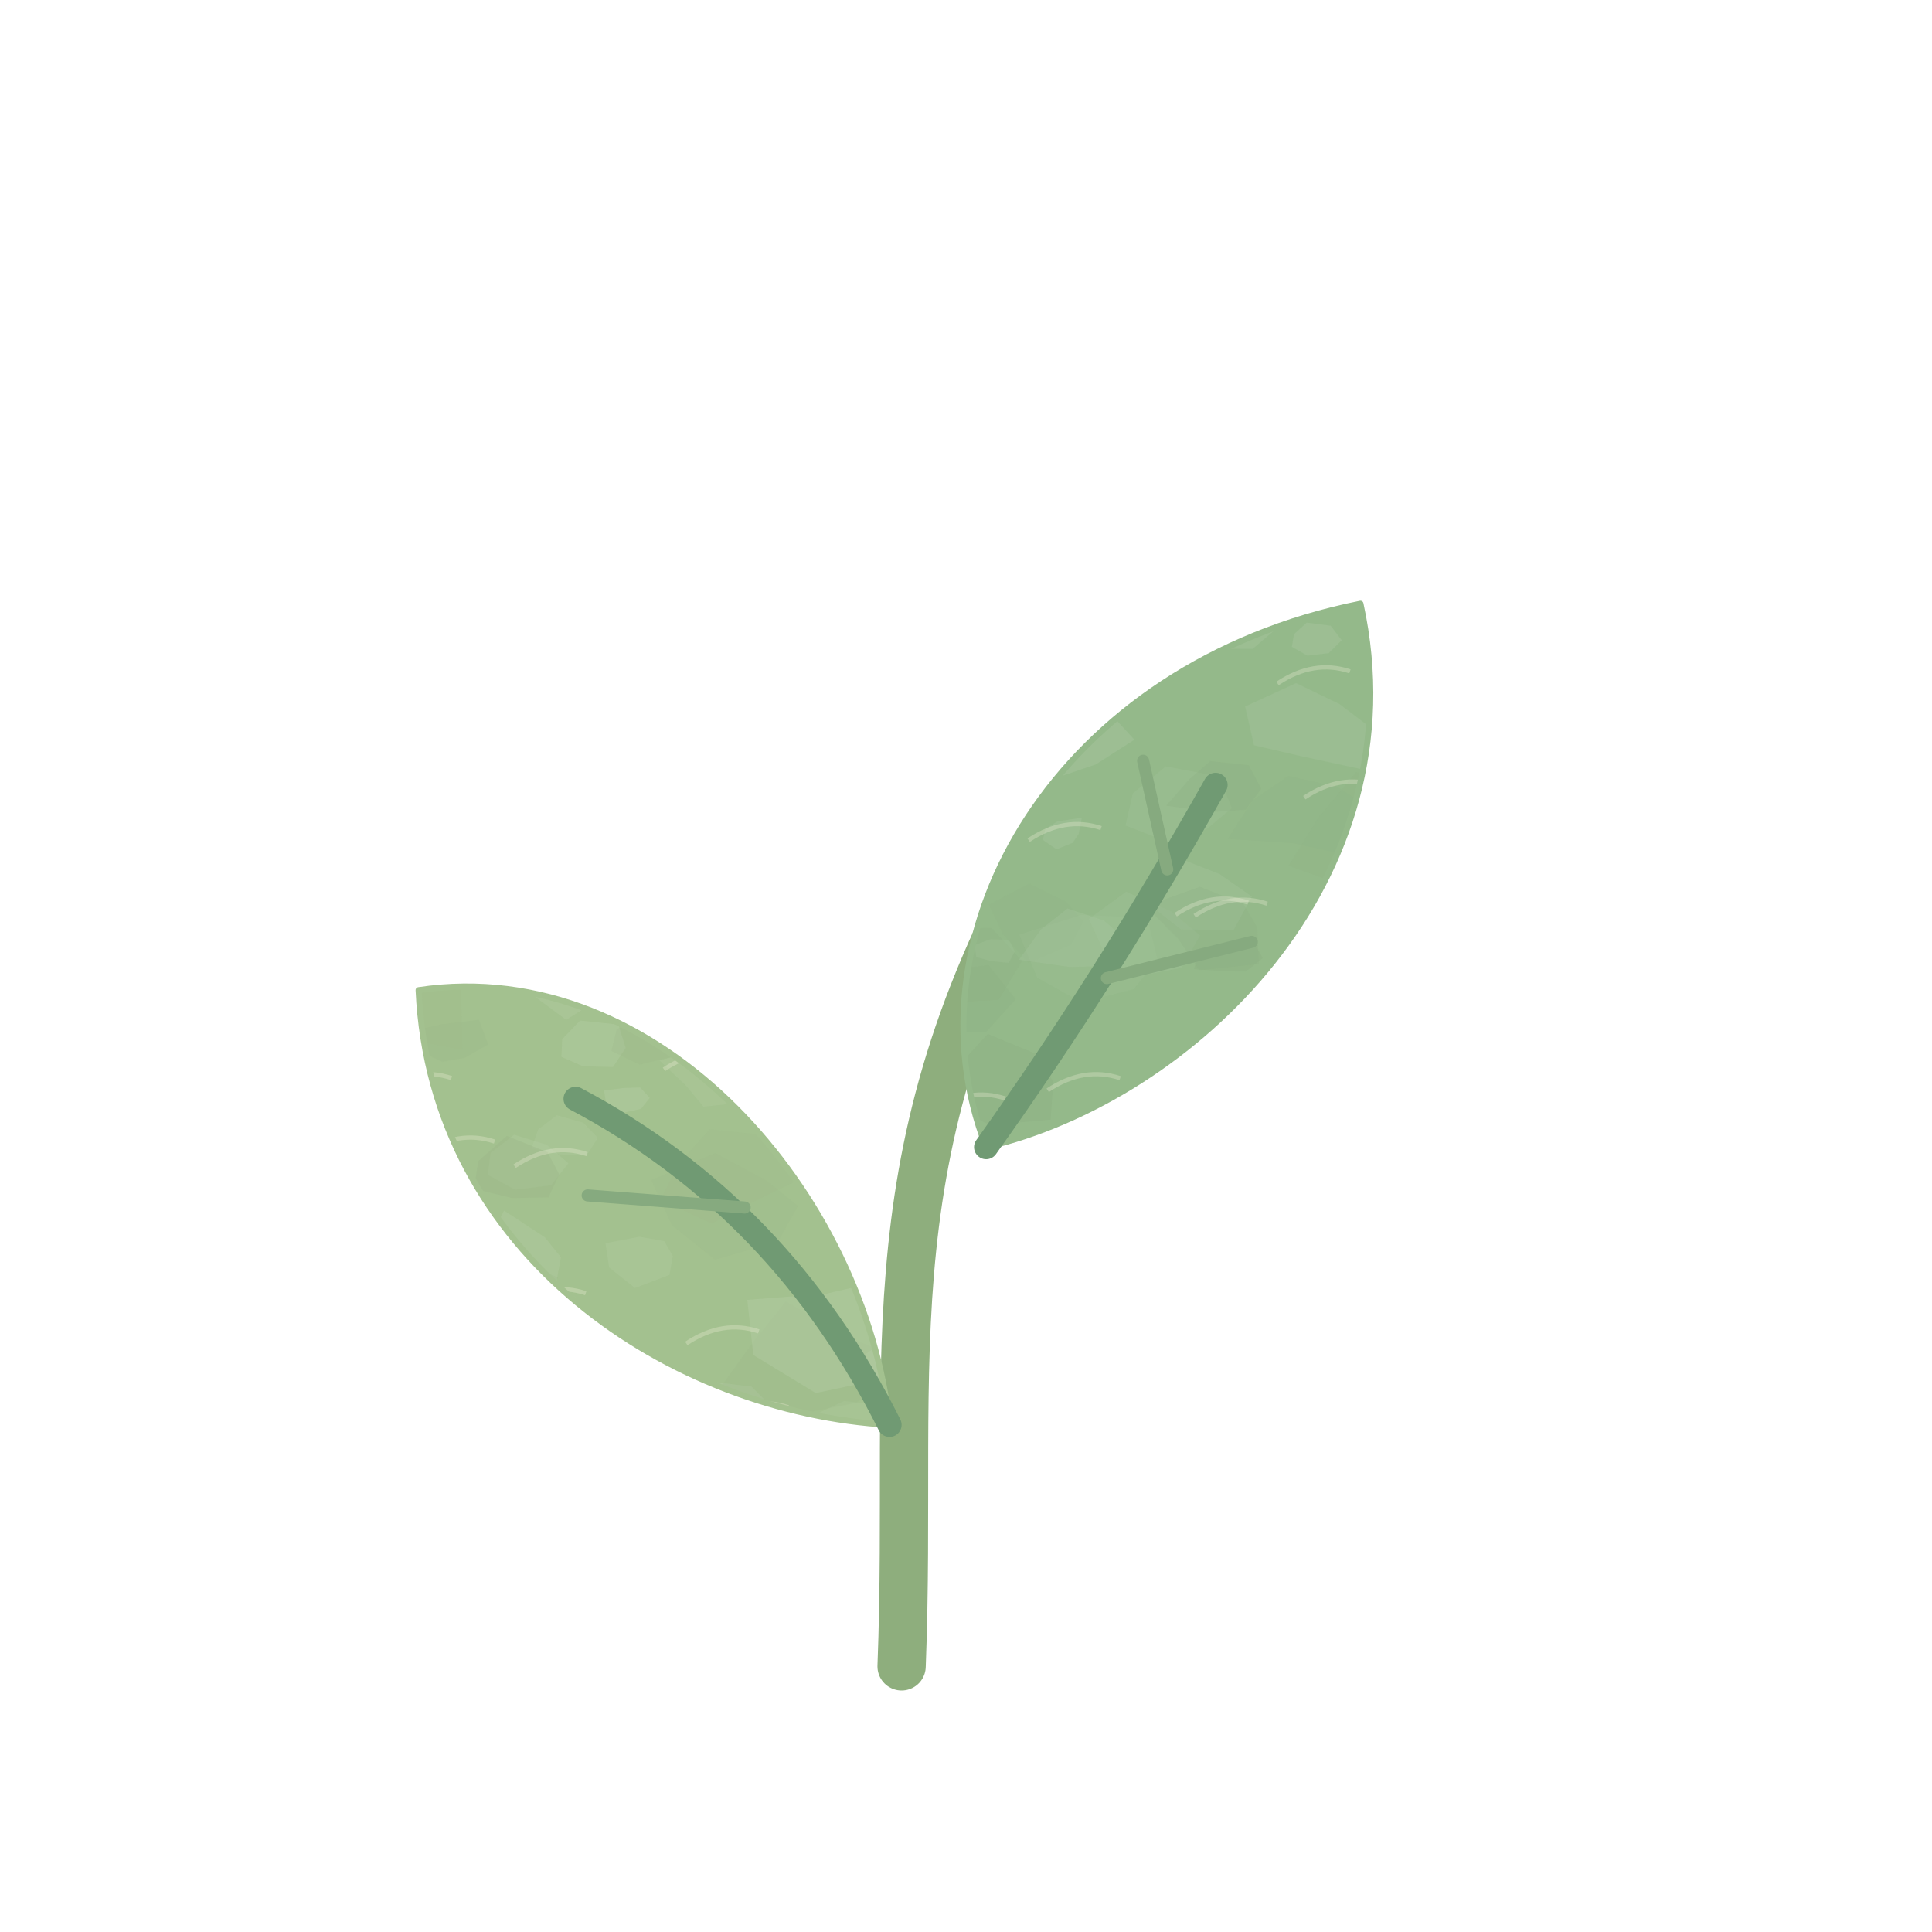
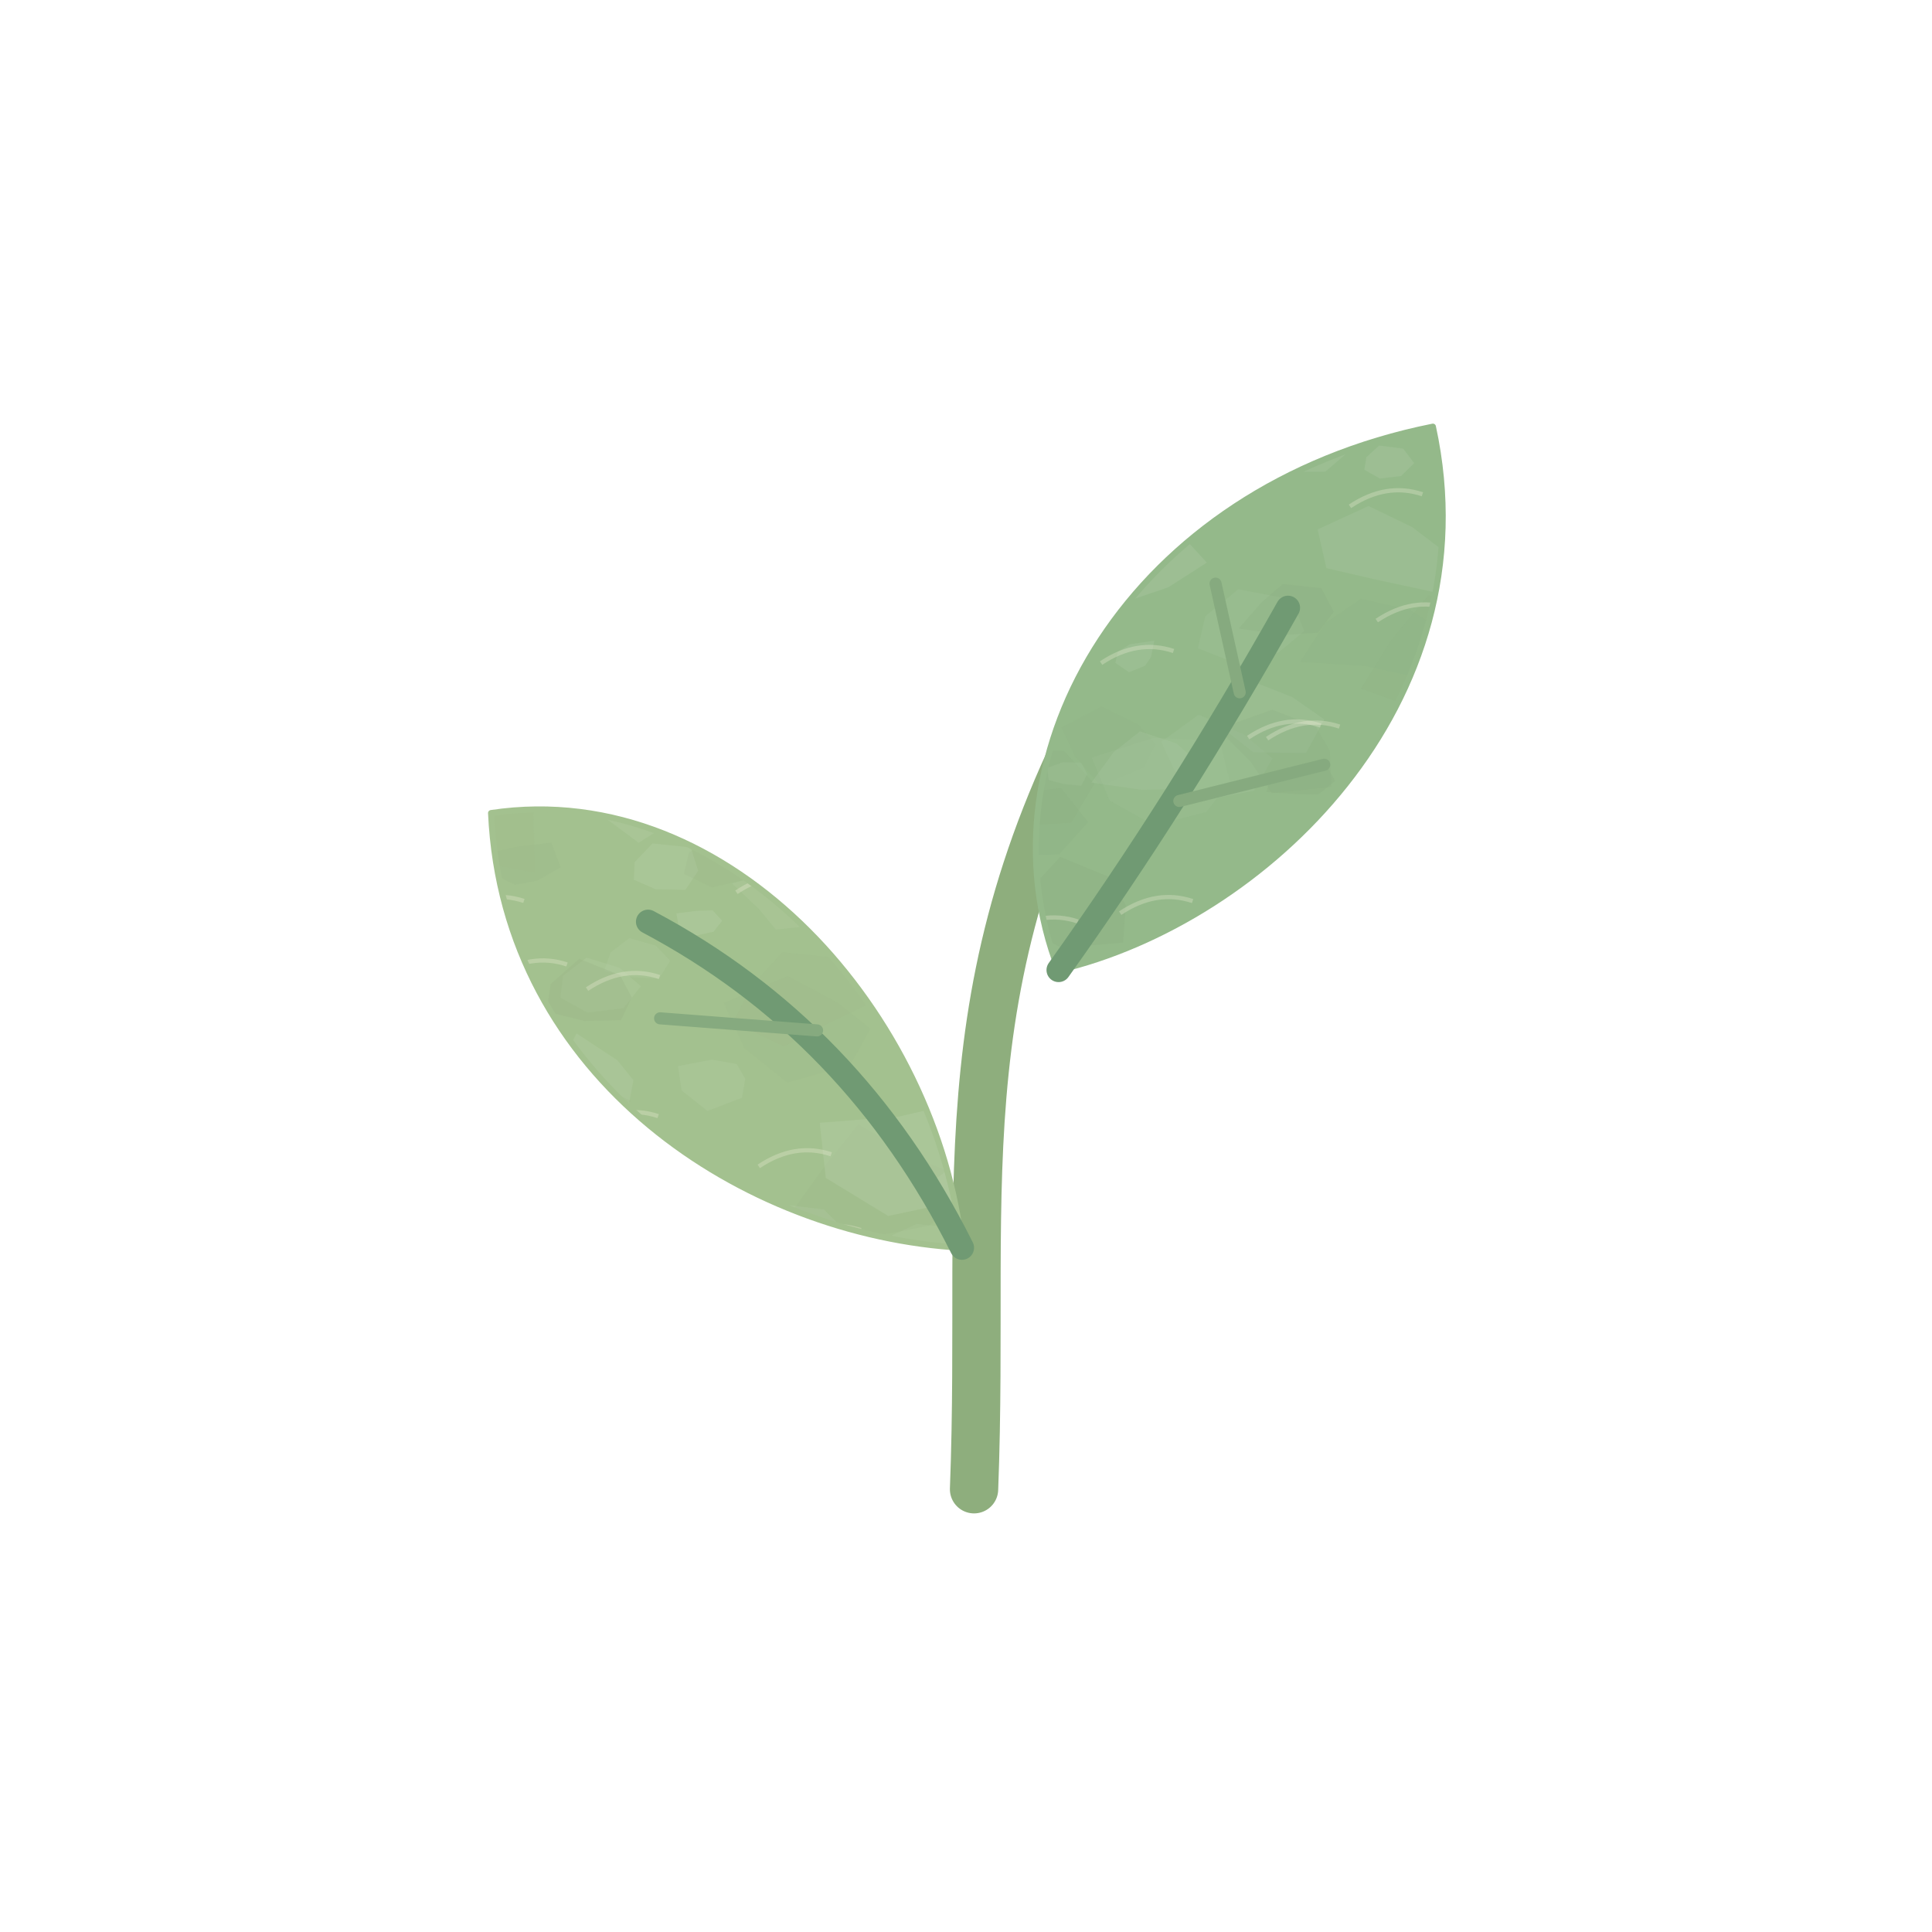
<svg xmlns="http://www.w3.org/2000/svg" width="240" height="240" viewBox="0 0 240 240" role="img" aria-labelledby="title">
-   <g transform="translate(112 207) scale(1.5)">
+   <g transform="translate(121 185) scale(1.5)">
    <path d="M0 0C1-26-3-43 13-70" fill="none" stroke="#8EAE7D" stroke-width="4" stroke-linecap="round" stroke-linejoin="round" />
    <g>
      <g clip-path="url(#paint-shape-1)">
        <g transform="translate(-96.0 -96.0)">
          <g clip-path="url(#paint-shape-1-tile-19-19)">
            <rect width="96" height="96" fill="#A3C18F" />
            <path d="M85.29 74.56L84.38 76.94L80.51 77.22L77.37 75.83L79.29 73.88L80.72 72.48L83.57 72.83Z" fill="#b7cfa8" opacity="0.29" />
            <path d="M99.04 78.97L97.23 82.14L92.48 81.44L86.42 81.14L89.25 77.69L92.43 76.37L96.08 76.74Z" fill="#b7cfa8" opacity="0.19" />
            <path d="M72.81 38.76L71.52 40.39L68.22 42.46L65.10 40.14L64.76 37.27L68.58 36.10L73.17 35.78Z" fill="#b7cfa8" opacity="0.28" />
            <path d="M59.53 40.85L59.67 44.98L53.57 43.82L49.36 42.50L48.26 38.87L53.59 37.94L59.50 36.87Z" fill="#98b385" opacity="0.13" />
            <path d="M73.15 44.78L72.10 46.36L69.63 46.31L67.83 45.52L67.89 44.07L69.37 42.52L72.54 42.85Z" fill="#b7cfa8" opacity="0.34" />
            <path d="M87.65 55.63L83.83 57.48L80.27 59.33L76.04 57.36L77.52 54.37L80.12 51.52L85.86 52.13Z" fill="#98b385" opacity="0.15" />
            <path d="M93.43 43.61L92.42 44.49L90.88 44.93L89.24 44.27L89.28 42.97L91.02 42.70L92.56 42.62Z" fill="#b7cfa8" opacity="0.20" />
            <path d="M84.53 47.23L82.96 49.29L79.59 49.65L78.18 47.94L75.96 45.83L79.60 44.84L83.39 44.82Z" fill="#b7cfa8" opacity="0.23" />
            <path d="M87.99 77.57L87.22 78.96L84.82 79.53L83.27 78.27L83.72 77.01L84.98 76.06L86.77 76.54Z" fill="#b7cfa8" opacity="0.32" />
            <path d="M67.79 62.12L67.35 64.50L63.07 66.02L61.54 63.02L61.56 61.22L63.08 58.25L66.46 60.47Z" fill="#b7cfa8" opacity="0.29" />
            <path d="M93.74 44.53L91.87 47.74L87.08 46.98L81.83 46.45L82.95 42.97L86.77 41.21L92.10 41.14Z" fill="#98b385" opacity="0.34" />
            <path d="M68.41 54.34L66.97 56.16L63.98 56.53L61.73 55.29L61.96 53.47L63.91 51.97L66.63 52.81Z" fill="#b7cfa8" opacity="0.24" />
            <path d="M70.84 52.23L69.91 53.71L67.62 53.59L65.36 53.09L65.90 51.54L67.45 50.36L69.64 50.98Z" fill="#b7cfa8" opacity="0.21" />
            <path d="M68.74 73.17L68.67 74.65L66.31 74.71L64.10 74.03L64.43 72.41L66.26 71.48L68.69 71.66Z" fill="#98b385" opacity="0.24" />
            <path d="M102.32 49.78L98.47 52.33L94.53 52.08L92.04 50.81L91.80 48.67L94.04 46.08L98.96 46.83Z" fill="#98b385" opacity="0.30" />
            <path d="M67.56 63.83L64.68 66.55L59.92 67.90L56.64 65.31L56.18 62.22L60.38 61.06L63.66 61.95Z" fill="#98b385" opacity="0.19" />
            <path d="M79.09 44.08L76.85 45.55L74.30 46.17L71.97 45.04L72.40 43.25L74.38 42.19L77.02 42.46Z" fill="#98b385" opacity="0.21" />
            <path d="M95.15 75.83L93.47 77.14L91.21 77.68L88.94 76.74L89.18 74.99L91.23 74.03L93.75 74.29Z" fill="#b7cfa8" opacity="0.21" />
            <path d="M77.05 62.01L76.78 63.58L73.92 64.67L71.78 62.97L71.48 60.96L74.29 60.42L76.35 60.79Z" fill="#b7cfa8" opacity="0.25" />
            <path d="M61.77 44.50L59.83 45.60L57.97 45.94L56.34 45.16L55.18 43.47L57.89 42.83L61.00 42.44Z" fill="#98b385" opacity="0.20" />
            <path d="M69.84 66.39L68.81 67.37L67.22 67.47L66.14 66.84L66.58 66.07L67.21 65.27L68.89 65.34Z" fill="#b7cfa8" opacity="0.16" />
            <path d="M67.65 55.26L66.76 57.16L63.73 57.22L60.60 56.45L60.93 54.16L63.30 52.07L66.68 53.42Z" fill="#98b385" opacity="0.31" />
            <path d="M96.75 70.91L92.24 74.18L86.68 75.28L80.74 73.25L83.49 69.43L86.42 65.79L91.12 68.54Z" fill="#98b385" opacity="0.18" />
            <path d="M95.92 70.76L95.38 71.59L93.78 72.40L92.52 71.34L92.82 70.28L93.92 69.51L95.91 69.50Z" fill="#b7cfa8" opacity="0.31" />
            <path d="M75.14 48.92L74.42 49.83L72.86 50.17L71.55 49.46L71.35 48.31L73.01 48.10L74.35 48.06Z" fill="#b7cfa8" opacity="0.36" />
            <path d="M87.43 57.86L85.76 60.84L80.54 62.33L76.97 59.47L75.26 55.72L80.57 53.49L84.74 55.72Z" fill="#98b385" opacity="0.16" />
            <path d="M97.63 68.01L95.60 71.95L88.89 73.37L83.72 70.22L83.22 65.65L89.76 65.14L96.10 63.67Z" fill="#b7cfa8" opacity="0.35" />
            <path d="M81.00 37.45L80.21 40.03L75.99 40.45L73.16 38.67L73.26 36.27L76.02 34.53L79.16 35.73Z" fill="#98b385" opacity="0.23" />
            <path d="M63.84 66.10q3 -2 6 -1" fill="none" stroke="#fff9e6" stroke-width=".35" opacity=".25" />
            <path d="M76.32 46.56q3 -2 6 -1" fill="none" stroke="#fff9e6" stroke-width=".35" opacity=".25" />
            <path d="M63.95 54.58q3 -2 6 -1" fill="none" stroke="#fff9e6" stroke-width=".35" opacity=".25" />
            <path d="M61.46 70.52q3 -2 6 -1" fill="none" stroke="#fff9e6" stroke-width=".35" opacity=".25" />
            <path d="M58.64 72.93q3 -2 6 -1" fill="none" stroke="#fff9e6" stroke-width=".35" opacity=".25" />
            <path d="M52.72 48.28q3 -2 6 -1" fill="none" stroke="#fff9e6" stroke-width=".35" opacity=".25" />
            <path d="M56.29 53.54q3 -2 6 -1" fill="none" stroke="#fff9e6" stroke-width=".35" opacity=".25" />
            <path d="M78.70 40.73q3 -2 6 -1" fill="none" stroke="#fff9e6" stroke-width=".35" opacity=".25" />
            <path d="M80.62 75.54q3 -2 6 -1" fill="none" stroke="#fff9e6" stroke-width=".35" opacity=".25" />
            <path d="M49.80 48.96q3 -2 6 -1" fill="none" stroke="#fff9e6" stroke-width=".35" opacity=".25" />
            <path d="M58.30 79.40q3 -2 6 -1" fill="none" stroke="#fff9e6" stroke-width=".35" opacity=".25" />
            <path d="M50.66 49.73q3 -2 6 -1" fill="none" stroke="#fff9e6" stroke-width=".35" opacity=".25" />
            <path d="M78.17 69.26q3 -2 6 -1" fill="none" stroke="#fff9e6" stroke-width=".35" opacity=".25" />
            <path d="M82.63 40.38q3 -2 6 -1" fill="none" stroke="#fff9e6" stroke-width=".35" opacity=".25" />
            <path d="M57.46 68.25q3 -2 6 -1" fill="none" stroke="#fff9e6" stroke-width=".35" opacity=".25" />
          </g>
        </g>
        <g transform="translate(0.0 -96.0)">
          <g clip-path="url(#paint-shape-1-tile-19-20)">
            <rect width="96" height="96" fill="#A3C18F" />
            <path d="M1.00 77.25q3 -2 6 -1" fill="none" stroke="#fff9e6" stroke-width=".35" opacity=".25" />
          </g>
        </g>
      </g>
      <path d="M-1-20C-19-21-39-34-40-56-20-59-3-39-1-20Z" fill="none" stroke="#A3C18F" stroke-width="0.5" stroke-linecap="round" stroke-linejoin="round" />
    </g>
    <g>
      <g clip-path="url(#paint-shape-2)">
        <g transform="translate(0.0 -96.0)">
          <g clip-path="url(#paint-shape-2-tile-19-20)">
            <rect width="96" height="96" fill="#94B98A" />
            <path d="M29.91 37.35L28.50 38.46L26.75 38.44L24.22 38.26L24.68 36.59L26.75 36.27L29.04 35.80Z" fill="#8aac80" opacity="0.30" />
            <path d="M24.72 35.47L23.17 38.16L18.62 39.01L16.62 36.49L15.51 34.10L18.60 31.85L22.32 33.48Z" fill="#acc8a4" opacity="0.18" />
            <path d="M39.81 25.55L37.29 28.90L32.38 27.83L27.00 27.48L29.08 24.26L32.03 22.26L36.11 23.16Z" fill="#8aac80" opacity="0.17" />
            <path d="M29.01 32.25L27.49 35.03L23.13 34.97L20.94 33.24L20.44 31.11L22.96 29.06L26.36 30.40Z" fill="#acc8a4" opacity="0.25" />
            <path d="M32.34 8.96L29.08 11.73L24.70 11.74L19.11 11.01L20.78 7.42L24.21 4.76L29.69 5.69Z" fill="#acc8a4" opacity="0.32" />
            <path d="M38.80 18.23L38.26 21.74L33.11 20.63L29.18 19.72L28.45 16.51L32.67 14.57L36.29 16.32Z" fill="#acc8a4" opacity="0.28" />
            <path d="M9.79 10.67L9.51 12.45L6.34 13.47L5.09 11.37L4.20 9.69L6.44 8.14L8.95 9.34Z" fill="#acc8a4" opacity="0.36" />
            <path d="M36.45 11.02L35.37 12.09L33.61 12.30L32.32 11.57L32.49 10.53L33.55 9.56L35.54 9.82Z" fill="#acc8a4" opacity="0.34" />
            <path d="M29.46 34.82L29.59 37.84L24.65 38.35L22.91 35.75L20.21 33.04L24.70 31.44L28.31 32.85Z" fill="#8aac80" opacity="0.24" />
            <path d="M9.34 22.28L8.81 23.57L6.58 24.12L4.75 23.05L4.89 21.55L6.73 20.88L9.35 20.54Z" fill="#acc8a4" opacity="0.27" />
            <path d="M38.92 46.86L36.19 49.04L31.75 51.90L28.59 48.41L27.41 44.95L31.65 41.53L36.77 44.22Z" fill="#acc8a4" opacity="0.18" />
            <path d="M9.97 37.58L8.04 40.80L2.86 41.08L-0.01 38.87L0.68 36.52L3.11 34.79L7.45 34.85Z" fill="#8aac80" opacity="0.24" />
            <path d="M19.28 19.26L16.08 21.31L12.40 22.56L10.22 20.30L8.84 17.78L12.83 17.18L16.83 16.59Z" fill="#acc8a4" opacity="0.34" />
            <path d="M15.04 34.31L14.04 36.23L10.47 37.75L8.37 35.35L7.22 32.92L10.57 31.17L13.66 32.70Z" fill="#8aac80" opacity="0.13" />
            <path d="M9.46 40.75L7.03 43.44L2.75 43.54L-0.28 42.00L-0.71 39.36L2.92 38.45L7.20 37.92Z" fill="#8aac80" opacity="0.23" />
            <path d="M15.22 54.23L13.15 56.81L8.99 57.08L5.46 55.65L5.87 52.94L9.34 52.39L12.52 52.18Z" fill="#acc8a4" opacity="0.15" />
            <path d="M21.18 37.42L19.23 39.91L14.91 41.02L11.23 38.96L9.75 35.41L14.89 33.77L20.34 34.02Z" fill="#acc8a4" opacity="0.13" />
            <path d="M18.67 35.93L17.21 37.99L13.93 38.08L9.72 37.48L11.57 34.95L13.74 33.24L16.76 34.24Z" fill="#acc8a4" opacity="0.25" />
            <path d="M9.37 36.78L8.88 37.74L7.42 37.60L6.18 37.26L6.05 36.26L7.36 35.79L8.88 35.83Z" fill="#acc8a4" opacity="0.19" />
            <path d="M45.61 27.35L42.49 29.77L37.96 31.83L32.03 29.70L34.48 25.77L37.63 21.95L44.77 23.08Z" fill="#8aac80" opacity="0.15" />
            <path d="M12.56 47.62L12.34 50.72L7.29 51.17L3.41 49.22L4.60 46.39L7.13 43.63L11.31 45.35Z" fill="#8aac80" opacity="0.34" />
            <path d="M9.73 17.83L8.82 20.91L3.42 22.46L-0.81 19.66L-1.15 15.89L3.30 12.85L9.21 14.44Z" fill="#acc8a4" opacity="0.13" />
            <path d="M14.66 27.07L14.17 27.80L12.83 28.34L11.70 27.56L11.91 26.64L12.91 26.02L14.93 25.72Z" fill="#acc8a4" opacity="0.30" />
            <path d="M42.81 32.08L42.02 33.27L40.16 33.20L38.29 32.79L38.94 31.58L39.92 30.27L41.89 30.99Z" fill="#acc8a4" opacity="0.13" />
            <path d="M27.35 24.93L25.24 26.68L22.11 27.75L18.54 26.36L19.15 23.70L21.88 21.47L26.31 22.31Z" fill="#acc8a4" opacity="0.18" />
            <path d="M5.52 45.52L4.23 48.58L-0.47 48.19L-4.92 47.21L-3.33 44.33L-0.76 42.02L3.89 42.74Z" fill="#acc8a4" opacity="0.17" />
            <path d="M43.34 16.01L42.39 16.65L41.15 17.31L39.92 16.54L40.43 15.64L41.31 15.15L42.29 15.45Z" fill="#acc8a4" opacity="0.12" />
            <path d="M29.79 23.33L28.49 25.06L25.68 25.26L21.91 24.72L23.83 22.53L25.56 21.03L28.76 21.37Z" fill="#8aac80" opacity="0.28" />
            <path d="M31.91 40.29q3 -2 6 -1" fill="none" stroke="#fff9e6" stroke-width=".35" opacity=".25" />
            <path d="M39.50 16.53q3 -2 6 -1" fill="none" stroke="#fff9e6" stroke-width=".35" opacity=".25" />
            <path d="M33.35 24.06q3 -2 6 -1" fill="none" stroke="#fff9e6" stroke-width=".35" opacity=".25" />
            <path d="M26.19 9.69q3 -2 6 -1" fill="none" stroke="#fff9e6" stroke-width=".35" opacity=".25" />
            <path d="M24.27 33.84q3 -2 6 -1" fill="none" stroke="#fff9e6" stroke-width=".35" opacity=".25" />
            <path d="M31.13 14.60q3 -2 6 -1" fill="none" stroke="#fff9e6" stroke-width=".35" opacity=".25" />
            <path d="M10.52 27.58q3 -2 6 -1" fill="none" stroke="#fff9e6" stroke-width=".35" opacity=".25" />
            <path d="M12.10 48.29q3 -2 6 -1" fill="none" stroke="#fff9e6" stroke-width=".35" opacity=".25" />
            <path d="M35.49 7.77q3 -2 6 -1" fill="none" stroke="#fff9e6" stroke-width=".35" opacity=".25" />
            <path d="M2.60 49.98q3 -2 6 -1" fill="none" stroke="#fff9e6" stroke-width=".35" opacity=".25" />
            <path d="M26.83 6.21q3 -2 6 -1" fill="none" stroke="#fff9e6" stroke-width=".35" opacity=".25" />
            <path d="M22.70 33.75q3 -2 6 -1" fill="none" stroke="#fff9e6" stroke-width=".35" opacity=".25" />
          </g>
        </g>
      </g>
      <path d="M7-43C0-61 13-83 38-88 43-65 24-47 7-43Z" fill="none" stroke="#94B98A" stroke-width="0.5" stroke-linecap="round" stroke-linejoin="round" />
    </g>
    <path d="M-1-20Q-10-38-27-47 M7-43Q17-57 26-73" fill="none" stroke="#709A73" stroke-width="2" stroke-linecap="round" stroke-linejoin="round" />
    <path d="M-13-38l-13-1 M17-57l12-3 M22-66l-2-9" fill="none" stroke="#86AA7F" stroke-width="1" stroke-linecap="round" stroke-linejoin="round" />
  </g>
  <defs>
    <clipPath id="paint-shape-1" clipPathUnits="userSpaceOnUse">
      <path d="M-1-20C-19-21-39-34-40-56-20-59-3-39-1-20Z" fill="#000000" stroke="none" stroke-width="0.5" stroke-linecap="round" stroke-linejoin="round" />
    </clipPath>
    <clipPath id="paint-shape-1-tile-19-19" clipPathUnits="userSpaceOnUse">
      <rect x="0" y="0" width="96.0" height="96.0" />
    </clipPath>
    <clipPath id="paint-shape-1-tile-19-20" clipPathUnits="userSpaceOnUse">
      <rect x="0" y="0" width="96.0" height="96.0" />
    </clipPath>
    <clipPath id="paint-shape-2" clipPathUnits="userSpaceOnUse">
      <path d="M7-43C0-61 13-83 38-88 43-65 24-47 7-43Z" fill="#000000" stroke="none" stroke-width="0.5" stroke-linecap="round" stroke-linejoin="round" />
    </clipPath>
    <clipPath id="paint-shape-2-tile-19-20" clipPathUnits="userSpaceOnUse">
      <rect x="0" y="0" width="96.0" height="96.0" />
    </clipPath>
  </defs>
</svg>
